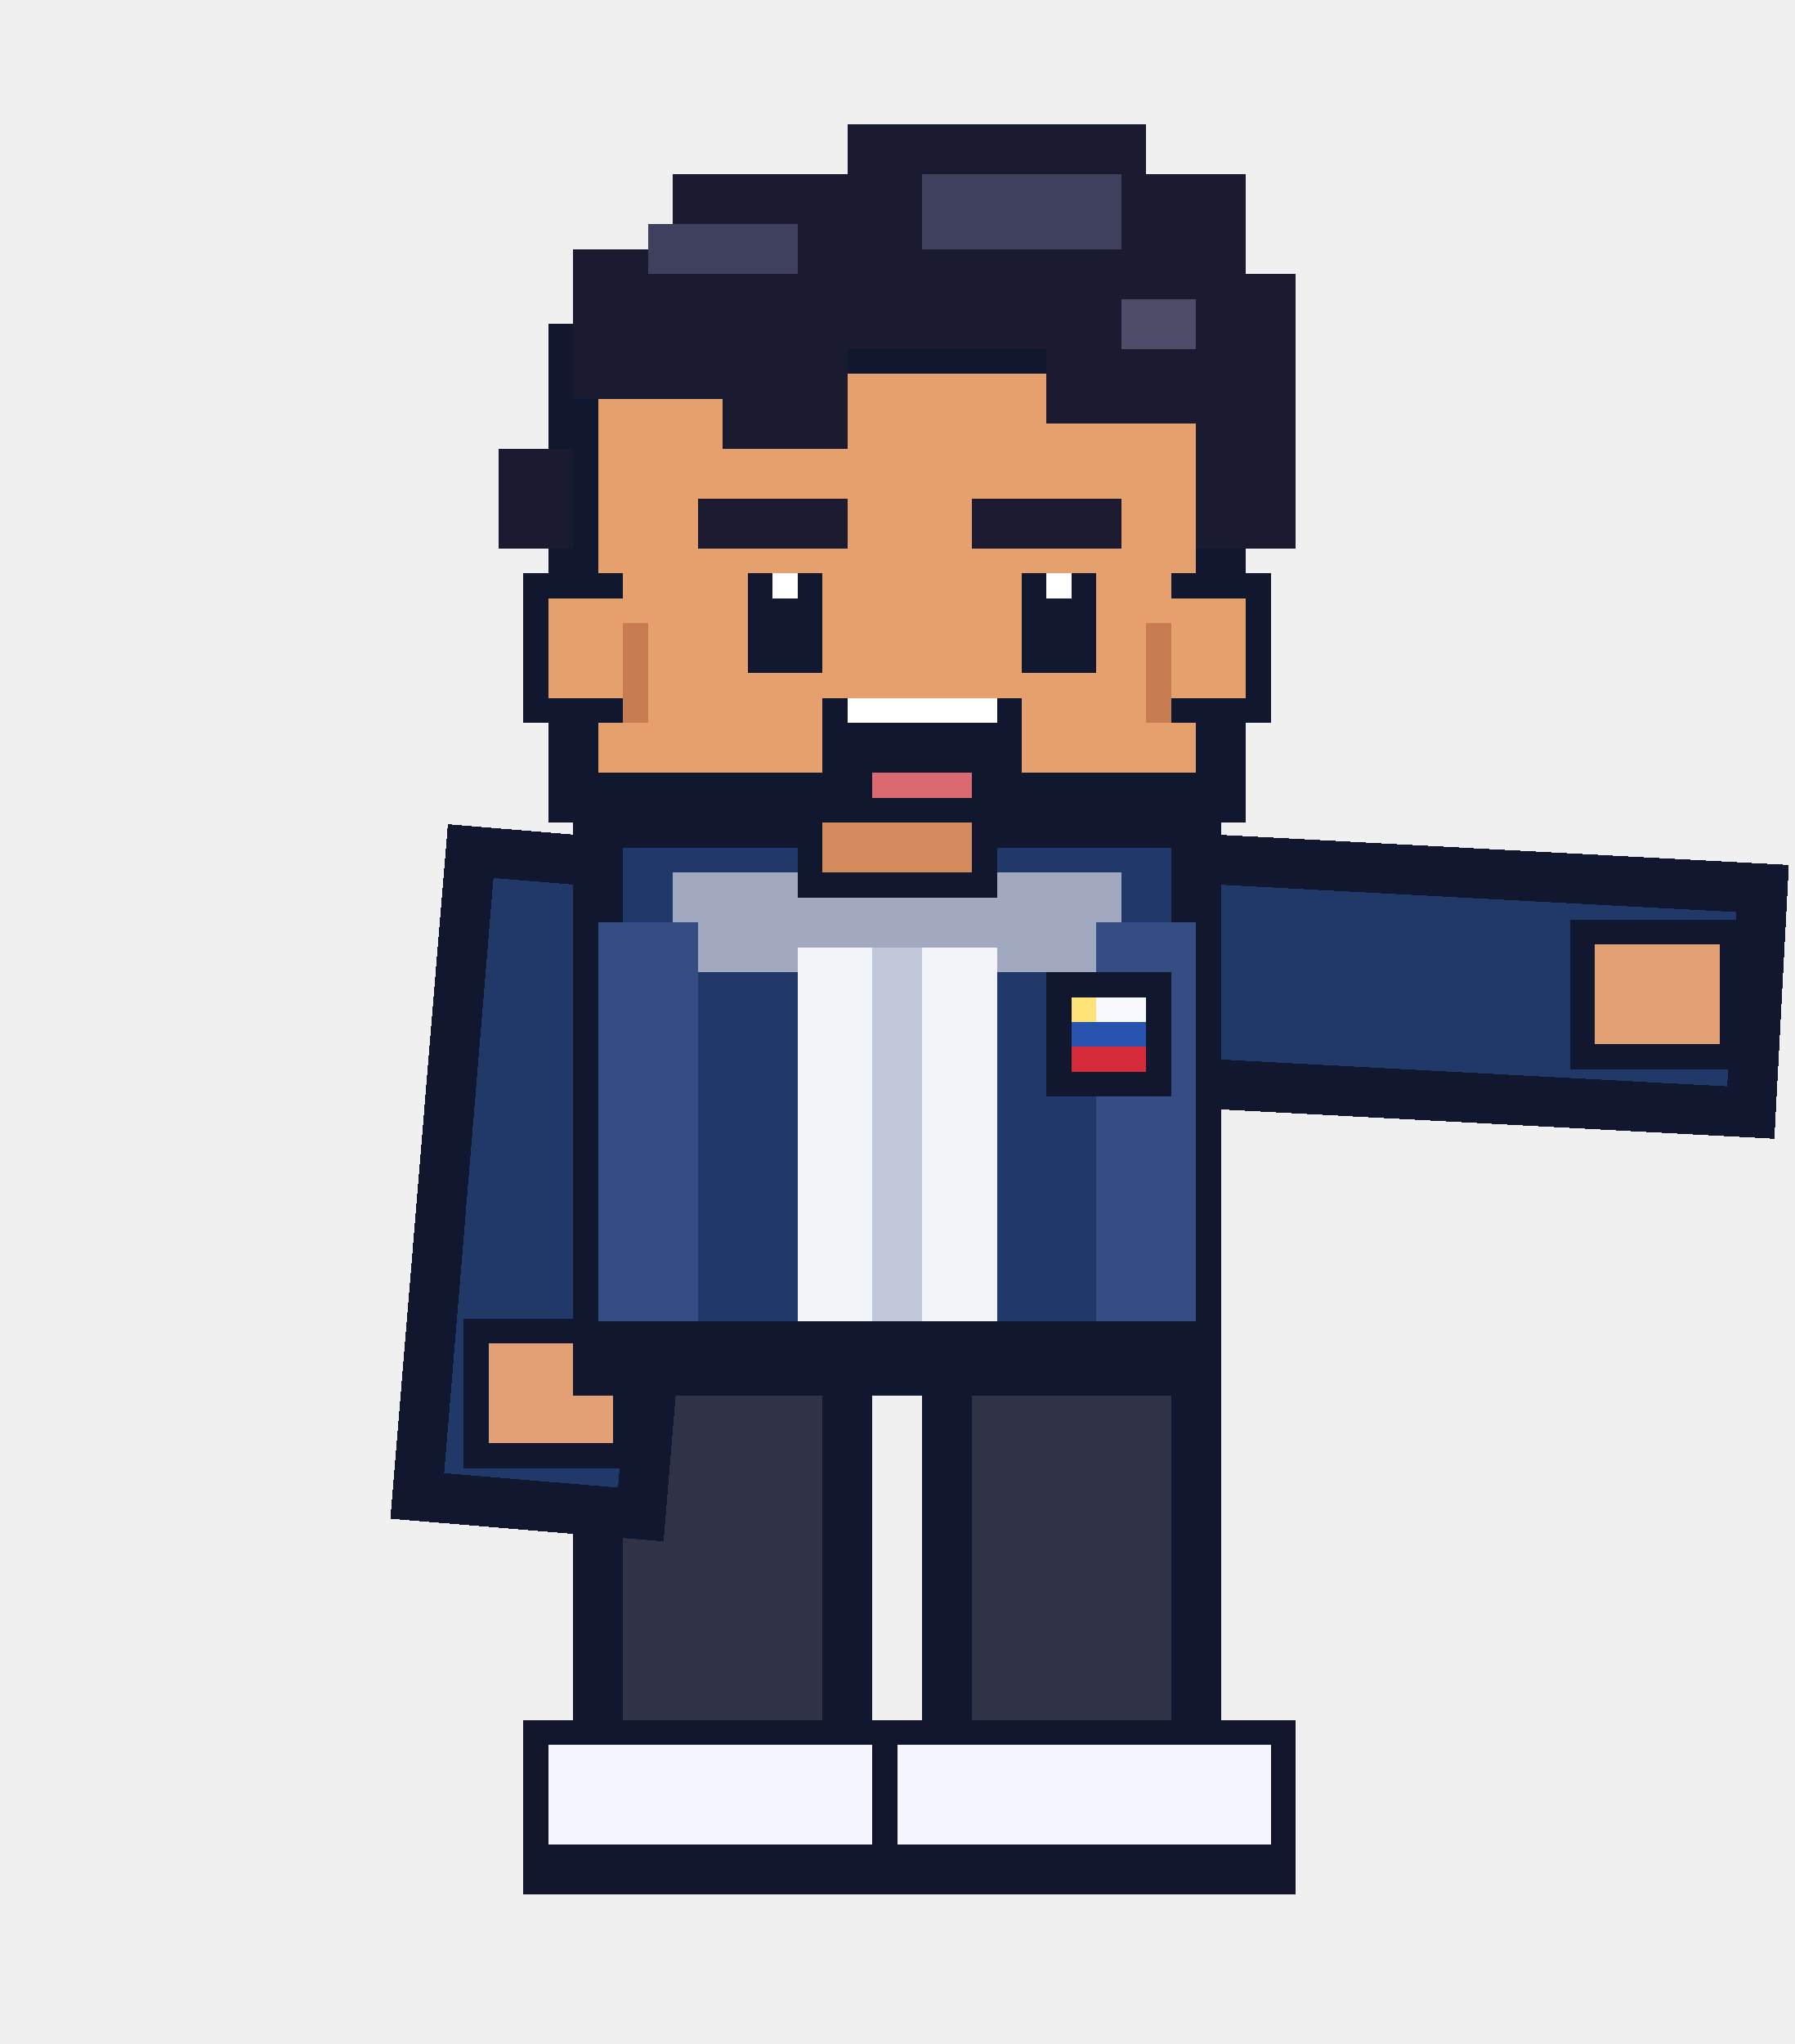
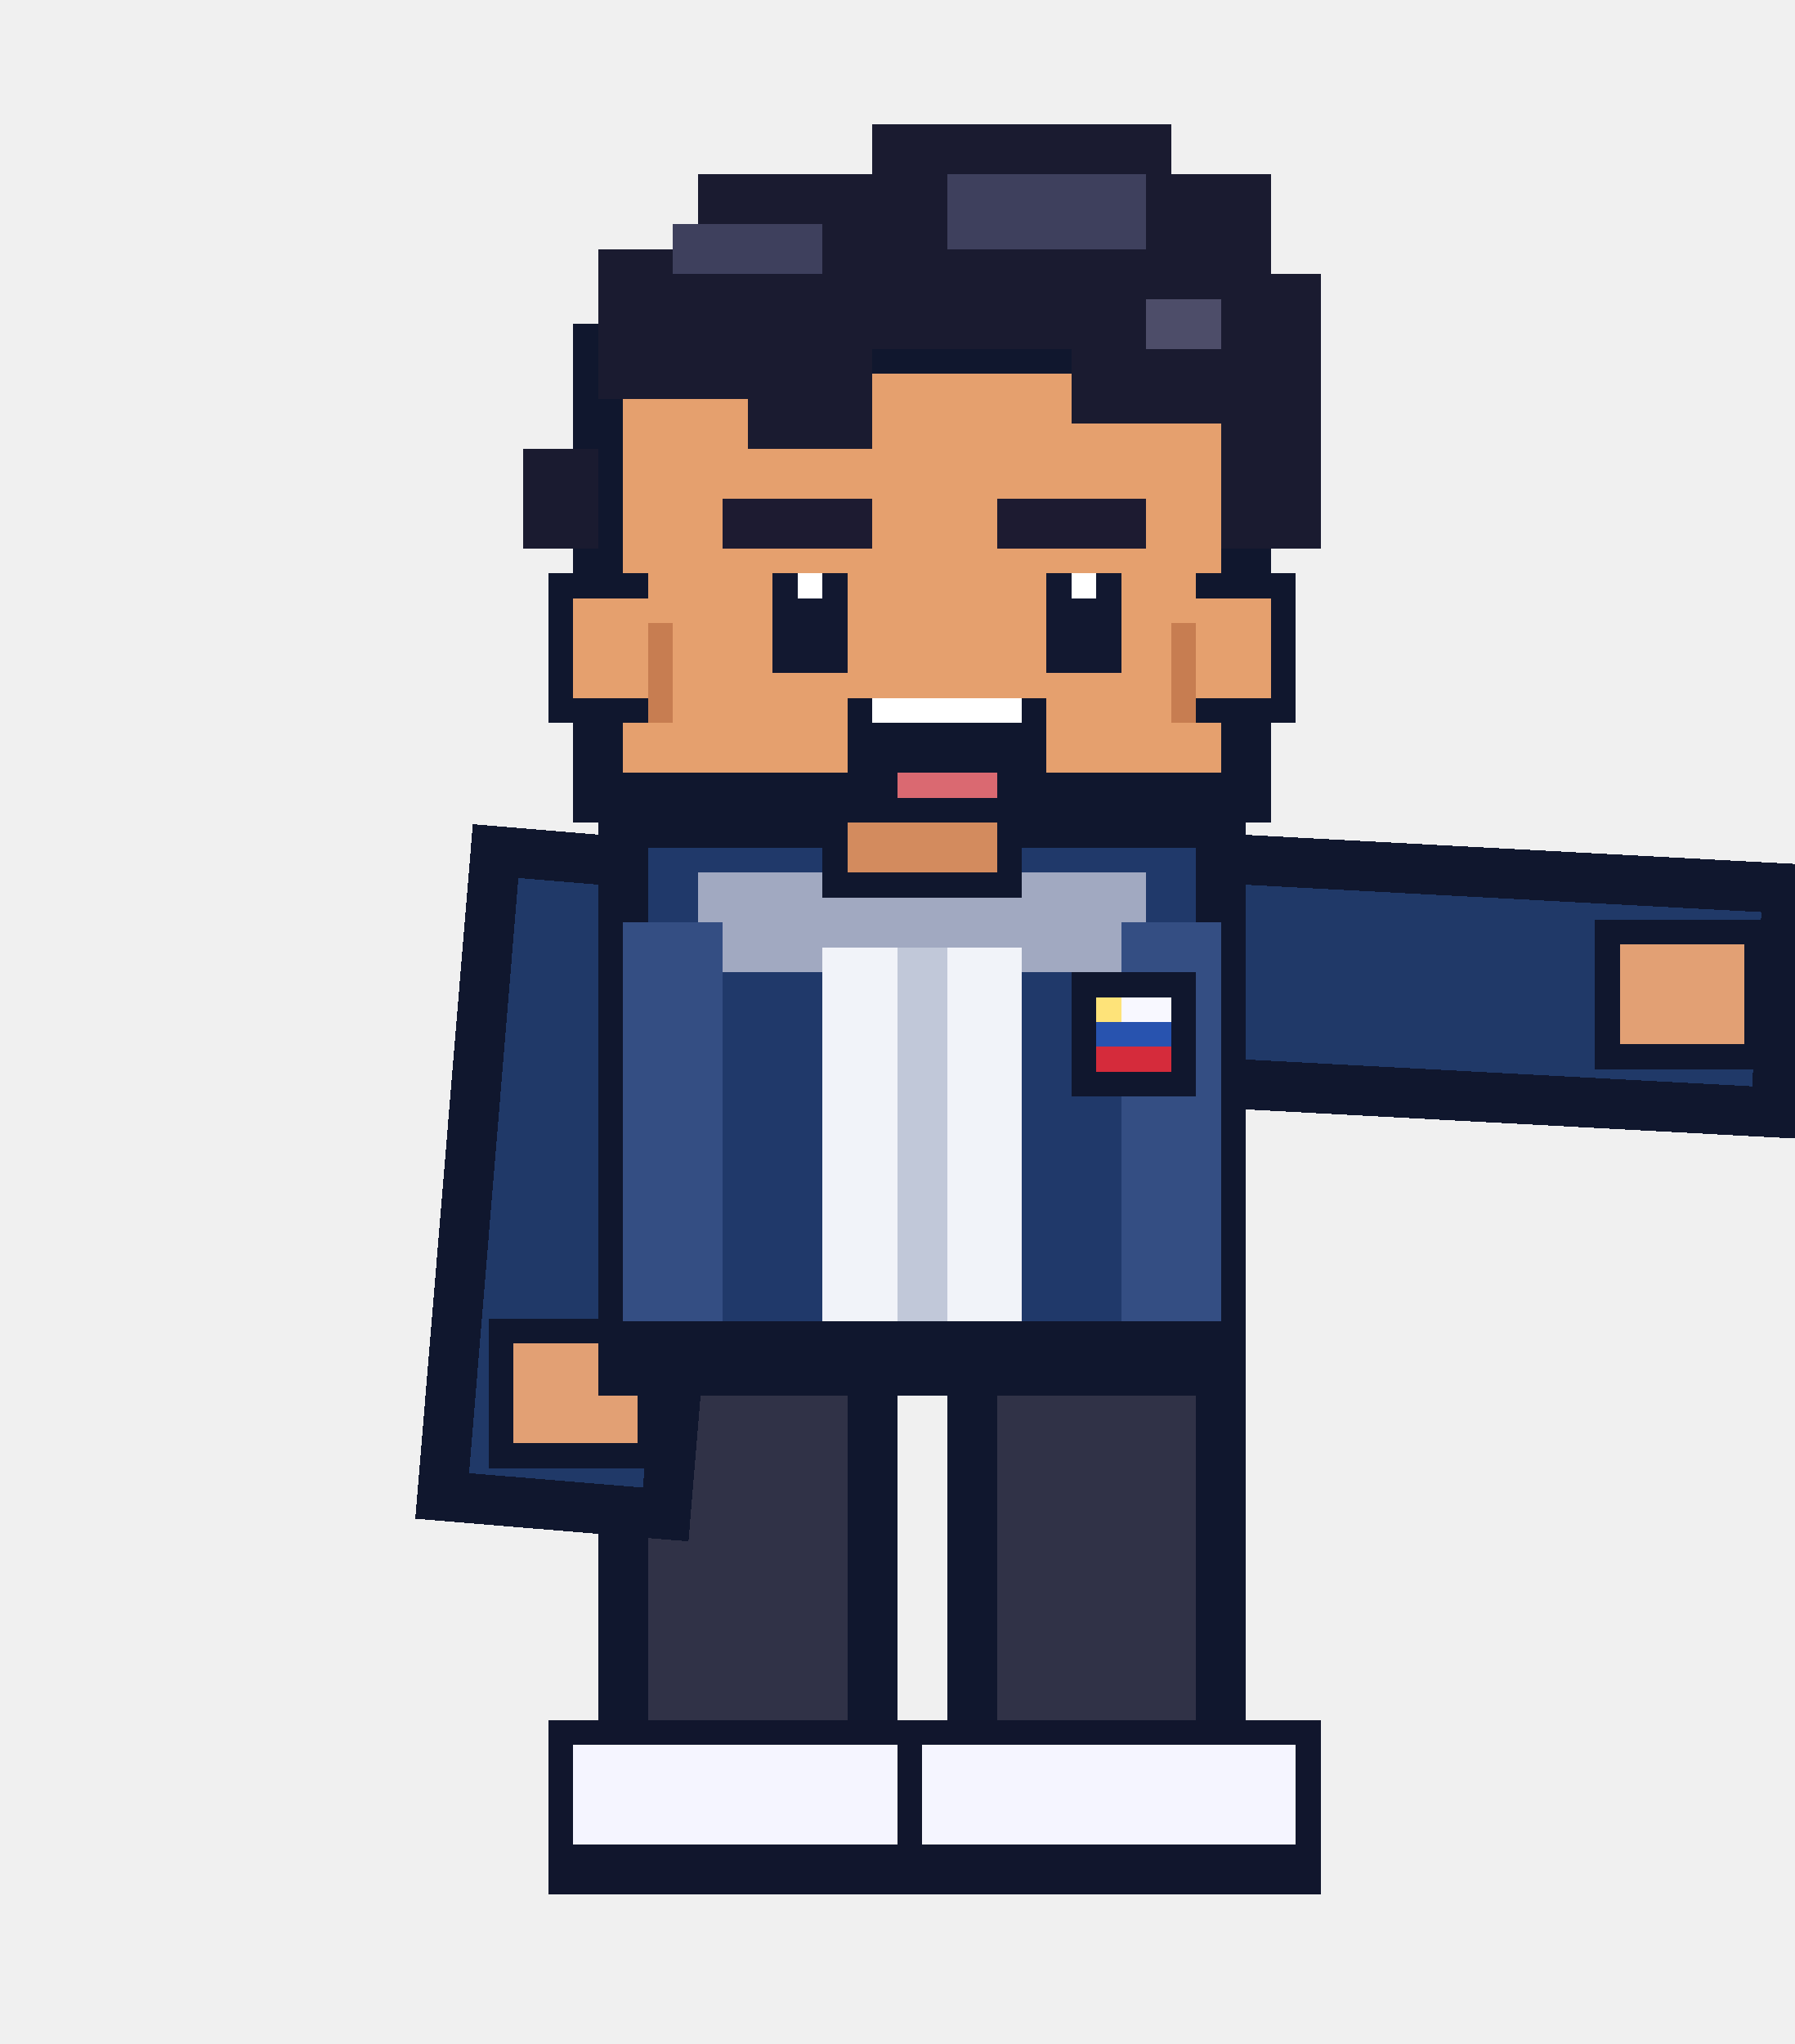
<svg xmlns="http://www.w3.org/2000/svg" viewBox="0 0 72 82" width="288" height="328" shape-rendering="crispEdges" role="img" aria-label="8-bit UrFavXBF point_object frame 2">
-   <g transform="translate(0 0)">
+   <g transform="translate(1 0)">
    <path d="M29 53L29 69" fill="none" stroke="#10172e" stroke-width="12" stroke-linecap="square" />
    <path d="M29 53L29 69" fill="none" stroke="#303247" stroke-width="8" stroke-linecap="square" />
    <path d="M43 53L43 69" fill="none" stroke="#10172e" stroke-width="12" stroke-linecap="square" />
    <path d="M43 53L43 69" fill="none" stroke="#303247" stroke-width="8" stroke-linecap="square" />
    <rect x="21" y="69" width="17" height="7" fill="#11162d" />
    <rect x="22" y="70" width="15" height="4" fill="#f5f5ff" />
    <rect x="35" y="69" width="17" height="7" fill="#11162d" />
    <rect x="36" y="70" width="15" height="4" fill="#f5f5ff" />
    <path d="M23 39L21.6 55.9" fill="none" stroke="#10172e" stroke-width="11" stroke-linecap="square" />
    <path d="M23 39L21.6 55.9" fill="none" stroke="#203968" stroke-width="7" stroke-linecap="square" />
    <path d="M49 39L66 39.9" fill="none" stroke="#10172e" stroke-width="11" stroke-linecap="square" />
    <path d="M49 39L66 39.9" fill="none" stroke="#203968" stroke-width="7" stroke-linecap="square" />
    <rect x="18.6" y="52.9" width="7" height="6" fill="#10172e" />
    <rect x="19.6" y="53.9" width="5" height="4" fill="#e2a074" />
    <rect x="63" y="36.9" width="7" height="6" fill="#10172e" />
    <rect x="64" y="37.9" width="5" height="4" fill="#e2a074" />
    <path d="M23 32h26v24H23z" fill="#10172e" />
    <rect x="25" y="34" width="22" height="19" fill="#20396a" />
    <rect x="27" y="35" width="18" height="4" fill="#a1a9c1" />
    <rect x="32" y="38" width="8" height="15" fill="#f1f3f9" />
    <rect x="35" y="38" width="2" height="15" fill="#c1c8d9" />
    <rect x="24" y="37" width="4" height="16" fill="#344e83" />
    <rect x="44" y="37" width="4" height="16" fill="#344e83" />
    <rect x="42" y="39" width="5" height="5" fill="#10172e" />
    <rect x="43" y="40" width="3" height="1" fill="#f8f8ff" />
    <rect x="43" y="41" width="3" height="1" fill="#2853af" />
    <rect x="43" y="42" width="3" height="1" fill="#d52b3b" />
    <rect x="43" y="40" width="1" height="1" fill="#fee379" />
    <rect x="32" y="29" width="8" height="7" fill="#10172e" />
    <rect x="33" y="30" width="6" height="5" fill="#d38b5e" />
    <rect x="22" y="13" width="28" height="20" fill="#10172e" />
    <rect x="24" y="15" width="24" height="16" fill="#e5a06e" />
    <rect x="24" y="25" width="2" height="4" fill="#c77d51" />
    <rect x="46" y="25" width="2" height="4" fill="#c77d51" />
    <rect x="21" y="23" width="4" height="6" fill="#10172e" />
    <rect x="22" y="24" width="3" height="4" fill="#e5a06e" />
    <rect x="47" y="23" width="4" height="6" fill="#10172e" />
    <rect x="47" y="24" width="3" height="4" fill="#e5a06e" />
    <path d="M20 18h3V10h4V7h7V5h12v2h4v4h2v11h-4v-5h-6v-3h-8v4h-5v-2h-6v6h-3z" fill="#1a1b30" />
    <rect x="26" y="9" width="6" height="2" fill="#3e405d" />
    <rect x="37" y="7" width="8" height="3" fill="#3e405d" />
    <rect x="45" y="12" width="3" height="2" fill="#4d4d69" />
    <rect x="28" y="20" width="6" height="2" fill="#1d1b31" />
    <rect x="39" y="20" width="6" height="2" fill="#1d1b31" />
    <rect x="30" y="23" width="3" height="4" fill="#121830" />
    <rect x="41" y="23" width="3" height="4" fill="#121830" />
    <rect x="31" y="23" width="1" height="1" fill="#fff" />
    <rect x="42" y="23" width="1" height="1" fill="#fff" />
    <rect x="33" y="28" width="8" height="4" fill="#10172e" />
    <rect x="34" y="28" width="6" height="1" fill="#fff" />
    <rect x="35" y="31" width="4" height="1" fill="#da6971" />
  </g>
</svg>
